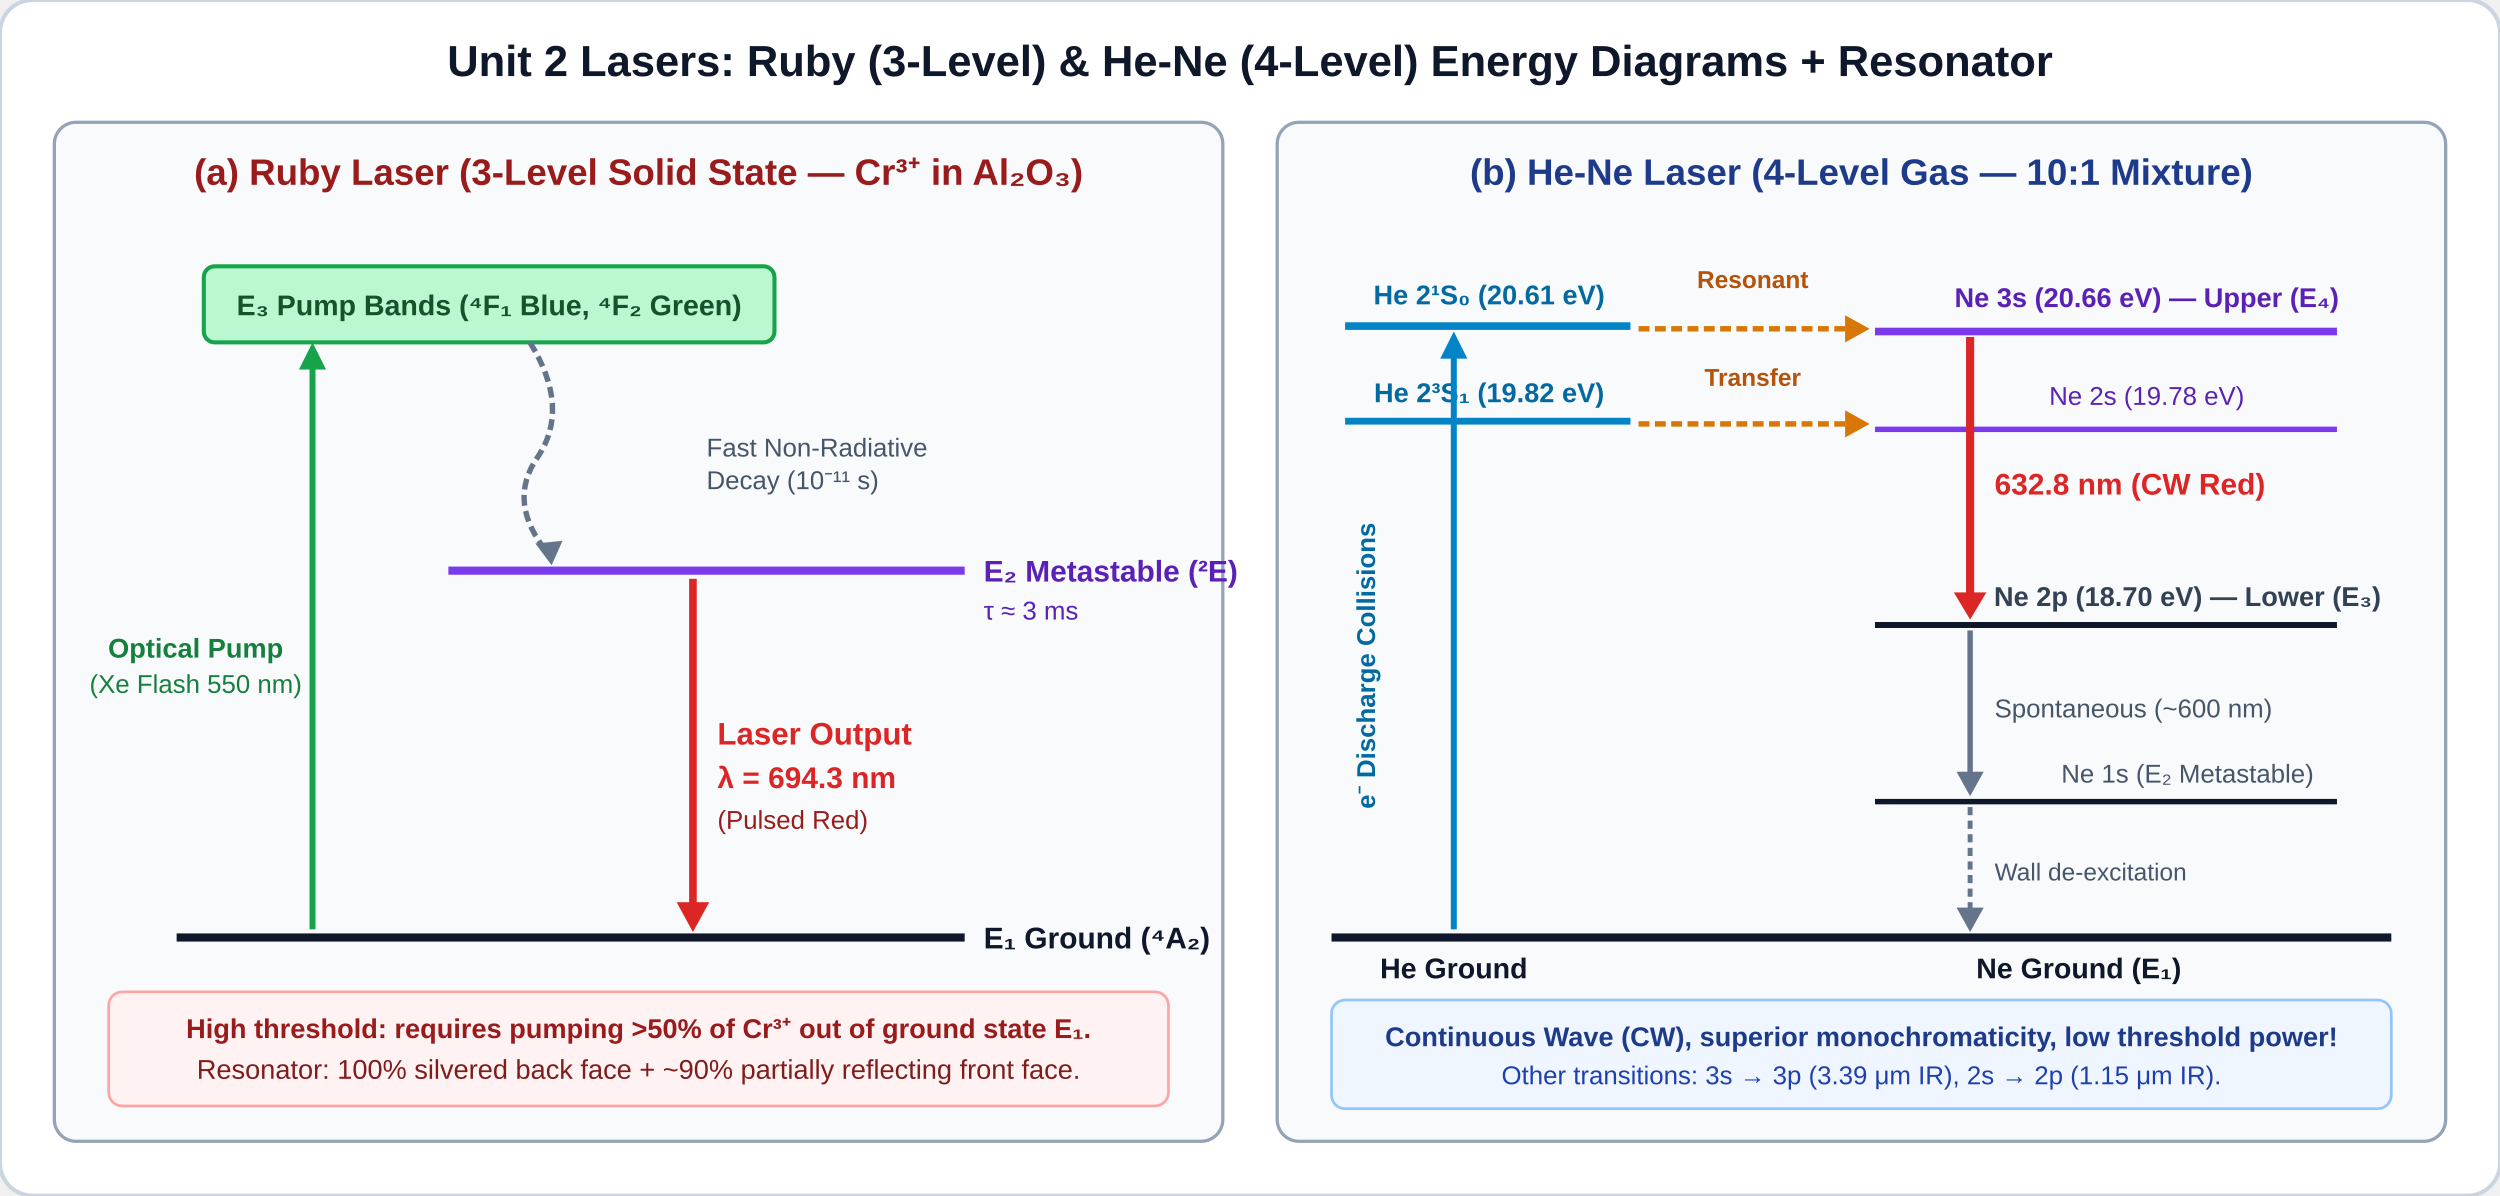
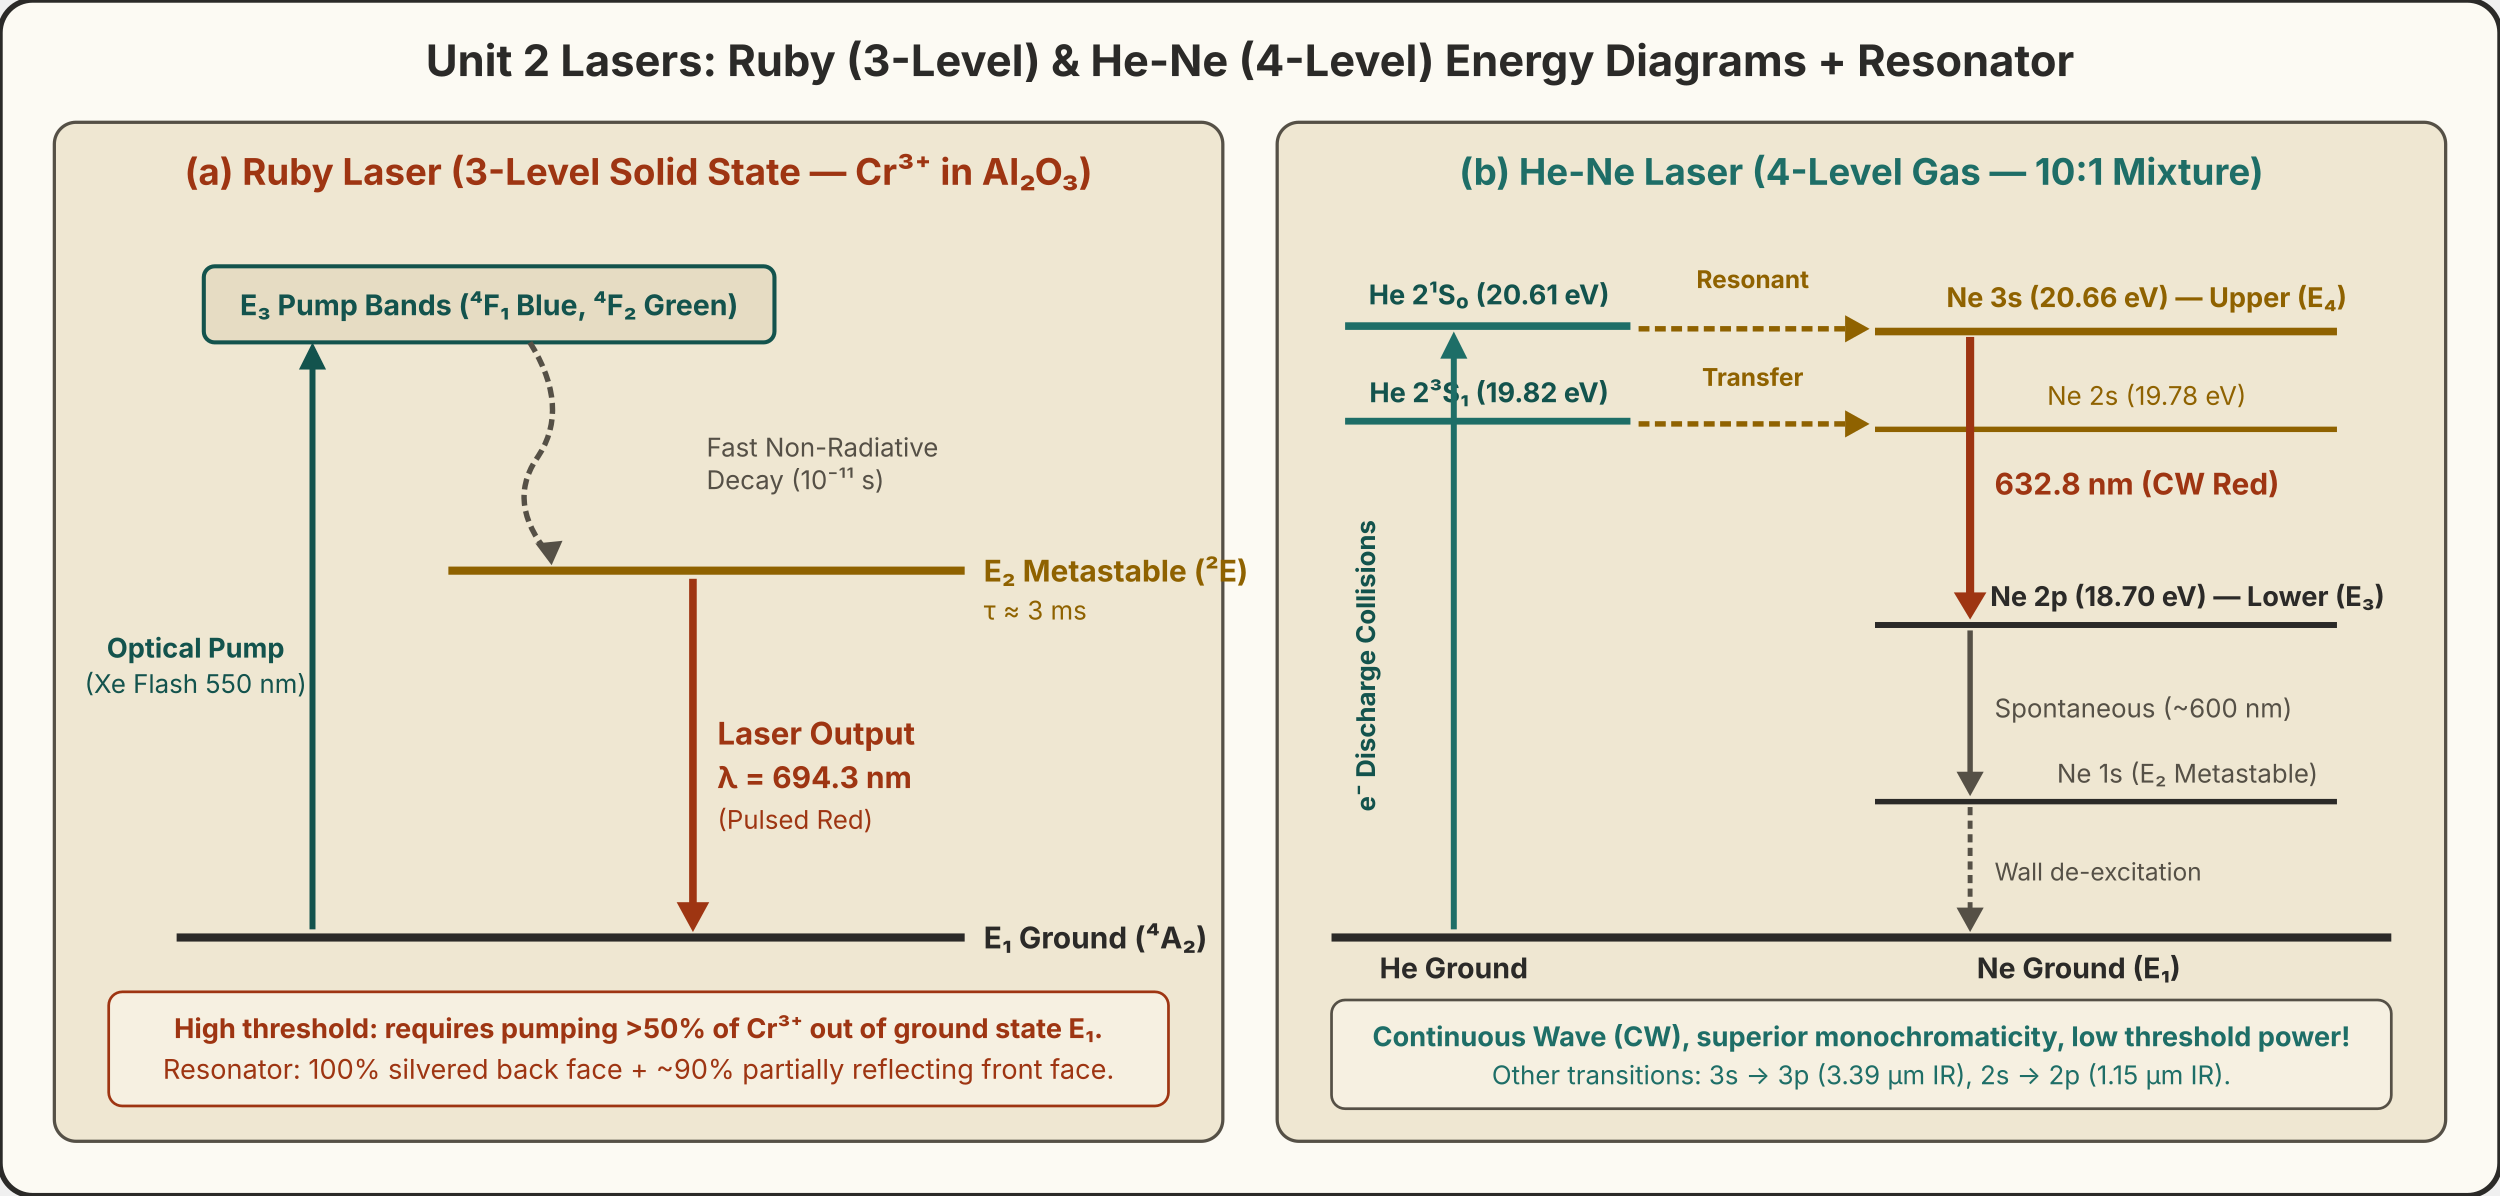
- <svg xmlns="http://www.w3.org/2000/svg" viewBox="0 0 920 440" width="920" height="440">
-   <rect width="920" height="440" rx="12" fill="#ffffff" stroke="#cbd5e1" stroke-width="1.5" />
-   <text x="460" y="28" text-anchor="middle" font-family="Arial, sans-serif" font-size="16" font-weight="bold" fill="#0f172a">Unit 2 Lasers: Ruby (3-Level) &amp; He-Ne (4-Level) Energy Diagrams + Resonator</text>
-   <rect x="20" y="45" width="430" height="375" rx="8" fill="#f8fafc" stroke="#94a3b8" stroke-width="1.2" />
-   <text x="235" y="68" text-anchor="middle" font-family="Arial, sans-serif" font-size="13.5" font-weight="bold" fill="#991b1b">(a) Ruby Laser (3-Level Solid State — Cr³⁺ in Al₂O₃)</text>
-   <rect x="75" y="98" width="210" height="28" rx="4" fill="#bbf7d0" stroke="#16a34a" stroke-width="1.5" />
-   <text x="180" y="116" text-anchor="middle" font-family="Arial, sans-serif" font-size="10.5" font-weight="bold" fill="#14532d">E₃ Pump Bands (⁴F₁ Blue, ⁴F₂ Green)</text>
-   <line x1="165" y1="210" x2="355" y2="210" stroke="#7c3aed" stroke-width="3" />
-   <text x="362" y="214" font-family="Arial, sans-serif" font-size="11" font-weight="bold" fill="#5b21b6">E₂ Metastable (²E)</text>
-   <text x="362" y="228" font-family="Arial, sans-serif" font-size="9.5" fill="#5b21b6">τ ≈ 3 ms</text>
-   <line x1="65" y1="345" x2="355" y2="345" stroke="#0f172a" stroke-width="3" />
-   <text x="362" y="349" font-family="Arial, sans-serif" font-size="11" font-weight="bold" fill="#0f172a">E₁ Ground (⁴A₂)</text>
-   <line x1="115" y1="342" x2="115" y2="132" stroke="#16a34a" stroke-width="2.2" />
-   <polygon points="115,126 110,136 120,136" fill="#16a34a" />
-   <text x="72" y="242" text-anchor="middle" font-family="Arial, sans-serif" font-size="10" font-weight="bold" fill="#15803d">Optical Pump</text>
-   <text x="72" y="255" text-anchor="middle" font-family="Arial, sans-serif" font-size="9.5" fill="#15803d">(Xe Flash 550 nm)</text>
-   <path d="M 195 126 Q 210 150 198 168 Q 186 185 202 204" fill="none" stroke="#64748b" stroke-width="2" stroke-dasharray="4,2" />
-   <polygon points="203,208 197,200 207,199" fill="#64748b" />
-   <text x="260" y="168" font-family="Arial, sans-serif" font-size="9.5" fill="#475569">Fast Non-Radiative</text>
-   <text x="260" y="180" font-family="Arial, sans-serif" font-size="9.5" fill="#475569">Decay (10⁻¹¹ s)</text>
-   <line x1="255" y1="213" x2="255" y2="338" stroke="#dc2626" stroke-width="2.8" />
-   <polygon points="255,343 249,332 261,332" fill="#dc2626" />
-   <text x="264" y="274" font-family="Arial, sans-serif" font-size="11.5" font-weight="bold" fill="#dc2626">Laser Output</text>
-   <text x="264" y="290" font-family="Arial, sans-serif" font-size="11" font-weight="bold" fill="#dc2626">λ = 694.3 nm</text>
-   <text x="264" y="305" font-family="Arial, sans-serif" font-size="9.5" fill="#991b1b">(Pulsed Red)</text>
-   <rect x="40" y="365" width="390" height="42" rx="5" fill="#fef2f2" stroke="#fca5a5" />
-   <text x="235" y="382" text-anchor="middle" font-family="Arial, sans-serif" font-size="10" font-weight="bold" fill="#991b1b">High threshold: requires pumping &gt;50% of Cr³⁺ out of ground state E₁.</text>
-   <text x="235" y="397" text-anchor="middle" font-family="Arial, sans-serif" font-size="10" fill="#7f1d1d">Resonator: 100% silvered back face + ~90% partially reflecting front face.</text>
-   <rect x="470" y="45" width="430" height="375" rx="8" fill="#f8fafc" stroke="#94a3b8" stroke-width="1.2" />
-   <text x="685" y="68" text-anchor="middle" font-family="Arial, sans-serif" font-size="13.5" font-weight="bold" fill="#1e3a8a">(b) He-Ne Laser (4-Level Gas — 10:1 Mixture)</text>
-   <line x1="490" y1="345" x2="880" y2="345" stroke="#0f172a" stroke-width="3" />
-   <text x="535" y="360" text-anchor="middle" font-family="Arial, sans-serif" font-size="10.5" font-weight="bold" fill="#0f172a">He Ground</text>
-   <text x="765" y="360" text-anchor="middle" font-family="Arial, sans-serif" font-size="10.5" font-weight="bold" fill="#0f172a">Ne Ground (E₁)</text>
-   <line x1="495" y1="120" x2="600" y2="120" stroke="#0284c7" stroke-width="2.8" />
-   <text x="548" y="112" text-anchor="middle" font-family="Arial, sans-serif" font-size="10" font-weight="bold" fill="#0369a1">He 2¹S₀ (20.61 eV)</text>
-   <line x1="495" y1="155" x2="600" y2="155" stroke="#0284c7" stroke-width="2.5" />
-   <text x="548" y="148" text-anchor="middle" font-family="Arial, sans-serif" font-size="10" font-weight="bold" fill="#0369a1">He 2³S₁ (19.82 eV)</text>
-   <line x1="535" y1="342" x2="535" y2="127" stroke="#0284c7" stroke-width="2.2" />
-   <polygon points="535,122 530,132 540,132" fill="#0284c7" />
-   <text x="506" y="245" text-anchor="middle" font-family="Arial, sans-serif" font-size="9.5" font-weight="bold" fill="#0369a1" transform="rotate(-90 506 245)">e⁻ Discharge Collisions</text>
-   <line x1="690" y1="122" x2="860" y2="122" stroke="#7c3aed" stroke-width="2.8" />
-   <text x="790" y="113" text-anchor="middle" font-family="Arial, sans-serif" font-size="10" font-weight="bold" fill="#5b21b6">Ne 3s (20.66 eV) — Upper (E₄)</text>
-   <line x1="690" y1="158" x2="860" y2="158" stroke="#7c3aed" stroke-width="2" />
-   <text x="790" y="149" text-anchor="middle" font-family="Arial, sans-serif" font-size="9.5" fill="#5b21b6">Ne 2s (19.78 eV)</text>
-   <line x1="690" y1="230" x2="860" y2="230" stroke="#0f172a" stroke-width="2.2" />
-   <text x="805" y="223" text-anchor="middle" font-family="Arial, sans-serif" font-size="10" font-weight="bold" fill="#334155">Ne 2p (18.70 eV) — Lower (E₃)</text>
-   <line x1="690" y1="295" x2="860" y2="295" stroke="#0f172a" stroke-width="2" />
-   <text x="805" y="288" text-anchor="middle" font-family="Arial, sans-serif" font-size="9.5" fill="#475569">Ne 1s (E₂ Metastable)</text>
-   <line x1="603" y1="121" x2="684" y2="121" stroke="#d97706" stroke-width="2" stroke-dasharray="4,2" />
-   <polygon points="688,121 679,116 679,126" fill="#d97706" />
-   <line x1="603" y1="156" x2="684" y2="156" stroke="#d97706" stroke-width="2" stroke-dasharray="4,2" />
-   <polygon points="688,156 679,151 679,161" fill="#d97706" />
-   <text x="645" y="106" text-anchor="middle" font-family="Arial, sans-serif" font-size="9" font-weight="bold" fill="#b45309">Resonant</text>
-   <text x="645" y="142" text-anchor="middle" font-family="Arial, sans-serif" font-size="9" font-weight="bold" fill="#b45309">Transfer</text>
-   <line x1="725" y1="124" x2="725" y2="223" stroke="#dc2626" stroke-width="3" />
-   <polygon points="725,228 719,218 731,218" fill="#dc2626" />
-   <text x="734" y="182" font-family="Arial, sans-serif" font-size="11" font-weight="bold" fill="#dc2626">632.8 nm (CW Red)</text>
-   <line x1="725" y1="232" x2="725" y2="288" stroke="#64748b" stroke-width="2" />
-   <polygon points="725,293 720,284 730,284" fill="#64748b" />
-   <text x="734" y="264" font-family="Arial, sans-serif" font-size="9.5" fill="#475569">Spontaneous (~600 nm)</text>
-   <line x1="725" y1="297" x2="725" y2="338" stroke="#64748b" stroke-width="1.8" stroke-dasharray="3,2" />
-   <polygon points="725,343 720,334 730,334" fill="#64748b" />
-   <text x="734" y="324" font-family="Arial, sans-serif" font-size="9" fill="#475569">Wall de-excitation</text>
-   <rect x="490" y="368" width="390" height="40" rx="5" fill="#eff6ff" stroke="#93c5fd" />
-   <text x="685" y="385" text-anchor="middle" font-family="Arial, sans-serif" font-size="10" font-weight="bold" fill="#1e3a8a">Continuous Wave (CW), superior monochromaticity, low threshold power!</text>
-   <text x="685" y="399" text-anchor="middle" font-family="Arial, sans-serif" font-size="9.5" fill="#1e40af">Other transitions: 3s → 3p (3.39 μm IR), 2s → 2p (1.15 μm IR).</text>
+ <svg xmlns="http://www.w3.org/2000/svg" viewBox="0 0 920 440">
+   <rect width="920" height="440" rx="12" fill="#fcfaf3" stroke="#2b2a28" stroke-width="2" />
+   <text x="460" y="28" text-anchor="middle" font-family="Inter, system-ui, sans-serif" font-size="16" font-weight="bold" fill="#2b2a28">Unit 2 Lasers: Ruby (3-Level) &amp; He-Ne (4-Level) Energy Diagrams + Resonator</text>
+   <rect x="20" y="45" width="430" height="375" rx="8" fill="#efe7d2" stroke="#555046" stroke-width="1.2" />
+   <text x="235" y="68" text-anchor="middle" font-family="Inter, system-ui, sans-serif" font-size="13.5" font-weight="bold" fill="#9e3512">(a) Ruby Laser (3-Level Solid State — Cr³⁺ in Al₂O₃)</text>
+   <rect x="75" y="98" width="210" height="28" rx="4" fill="#e6dcc3" stroke="#13534d" stroke-width="1.5" />
+   <text x="180" y="116" text-anchor="middle" font-family="Inter, system-ui, sans-serif" font-size="10.5" font-weight="bold" fill="#13534d">E₃ Pump Bands (⁴F₁ Blue, ⁴F₂ Green)</text>
+   <line x1="165" y1="210" x2="355" y2="210" stroke="#8f6200" stroke-width="3" />
+   <text x="362" y="214" font-family="Inter, system-ui, sans-serif" font-size="11" font-weight="bold" fill="#8f6200">E₂ Metastable (²E)</text>
+   <text x="362" y="228" font-family="Inter, system-ui, sans-serif" font-size="9.5" fill="#8f6200">τ ≈ 3 ms</text>
+   <line x1="65" y1="345" x2="355" y2="345" stroke="#2b2a28" stroke-width="3" />
+   <text x="362" y="349" font-family="Inter, system-ui, sans-serif" font-size="11" font-weight="bold" fill="#2b2a28">E₁ Ground (⁴A₂)</text>
+   <line x1="115" y1="342" x2="115" y2="132" stroke="#13534d" stroke-width="2.2" />
+   <polygon points="115,126 110,136 120,136" fill="#13534d" />
+   <text x="72" y="242" text-anchor="middle" font-family="Inter, system-ui, sans-serif" font-size="10" font-weight="bold" fill="#13534d">Optical Pump</text>
+   <text x="72" y="255" text-anchor="middle" font-family="Inter, system-ui, sans-serif" font-size="9.5" fill="#13534d">(Xe Flash 550 nm)</text>
+   <path d="M 195 126 Q 210 150 198 168 Q 186 185 202 204" fill="none" stroke="#555046" stroke-width="2" stroke-dasharray="4,2" />
+   <polygon points="203,208 197,200 207,199" fill="#555046" />
+   <text x="260" y="168" font-family="Inter, system-ui, sans-serif" font-size="9.5" fill="#555046">Fast Non-Radiative</text>
+   <text x="260" y="180" font-family="Inter, system-ui, sans-serif" font-size="9.5" fill="#555046">Decay (10⁻¹¹ s)</text>
+   <line x1="255" y1="213" x2="255" y2="338" stroke="#9e3512" stroke-width="2.8" />
+   <polygon points="255,343 249,332 261,332" fill="#9e3512" />
+   <text x="264" y="274" font-family="Inter, system-ui, sans-serif" font-size="11.5" font-weight="bold" fill="#9e3512">Laser Output</text>
+   <text x="264" y="290" font-family="Inter, system-ui, sans-serif" font-size="11" font-weight="bold" fill="#9e3512">λ = 694.3 nm</text>
+   <text x="264" y="305" font-family="Inter, system-ui, sans-serif" font-size="9.5" fill="#9e3512">(Pulsed Red)</text>
+   <rect x="40" y="365" width="390" height="42" rx="5" fill="#f6f0e1" stroke="#9e3512" />
+   <text x="235" y="382" text-anchor="middle" font-family="Inter, system-ui, sans-serif" font-size="10" font-weight="bold" fill="#9e3512">High threshold: requires pumping &gt;50% of Cr³⁺ out of ground state E₁.</text>
+   <text x="235" y="397" text-anchor="middle" font-family="Inter, system-ui, sans-serif" font-size="10" fill="#9e3512">Resonator: 100% silvered back face + ~90% partially reflecting front face.</text>
+   <rect x="470" y="45" width="430" height="375" rx="8" fill="#efe7d2" stroke="#555046" stroke-width="1.2" />
+   <text x="685" y="68" text-anchor="middle" font-family="Inter, system-ui, sans-serif" font-size="13.5" font-weight="bold" fill="#1e6e67">(b) He-Ne Laser (4-Level Gas — 10:1 Mixture)</text>
+   <line x1="490" y1="345" x2="880" y2="345" stroke="#2b2a28" stroke-width="3" />
+   <text x="535" y="360" text-anchor="middle" font-family="Inter, system-ui, sans-serif" font-size="10.5" font-weight="bold" fill="#2b2a28">He Ground</text>
+   <text x="765" y="360" text-anchor="middle" font-family="Inter, system-ui, sans-serif" font-size="10.5" font-weight="bold" fill="#2b2a28">Ne Ground (E₁)</text>
+   <line x1="495" y1="120" x2="600" y2="120" stroke="#1e6e67" stroke-width="2.8" />
+   <text x="548" y="112" text-anchor="middle" font-family="Inter, system-ui, sans-serif" font-size="10" font-weight="bold" fill="#13534d">He 2¹S₀ (20.61 eV)</text>
+   <line x1="495" y1="155" x2="600" y2="155" stroke="#1e6e67" stroke-width="2.5" />
+   <text x="548" y="148" text-anchor="middle" font-family="Inter, system-ui, sans-serif" font-size="10" font-weight="bold" fill="#13534d">He 2³S₁ (19.82 eV)</text>
+   <line x1="535" y1="342" x2="535" y2="127" stroke="#1e6e67" stroke-width="2.2" />
+   <polygon points="535,122 530,132 540,132" fill="#1e6e67" />
+   <text x="506" y="245" text-anchor="middle" font-family="Inter, system-ui, sans-serif" font-size="9.5" font-weight="bold" fill="#13534d" transform="rotate(-90 506 245)">e⁻ Discharge Collisions</text>
+   <line x1="690" y1="122" x2="860" y2="122" stroke="#8f6200" stroke-width="2.8" />
+   <text x="790" y="113" text-anchor="middle" font-family="Inter, system-ui, sans-serif" font-size="10" font-weight="bold" fill="#8f6200">Ne 3s (20.66 eV) — Upper (E₄)</text>
+   <line x1="690" y1="158" x2="860" y2="158" stroke="#8f6200" stroke-width="2" />
+   <text x="790" y="149" text-anchor="middle" font-family="Inter, system-ui, sans-serif" font-size="9.5" fill="#8f6200">Ne 2s (19.78 eV)</text>
+   <line x1="690" y1="230" x2="860" y2="230" stroke="#2b2a28" stroke-width="2.2" />
+   <text x="805" y="223" text-anchor="middle" font-family="Inter, system-ui, sans-serif" font-size="10" font-weight="bold" fill="#2b2a28">Ne 2p (18.70 eV) — Lower (E₃)</text>
+   <line x1="690" y1="295" x2="860" y2="295" stroke="#2b2a28" stroke-width="2" />
+   <text x="805" y="288" text-anchor="middle" font-family="Inter, system-ui, sans-serif" font-size="9.5" fill="#555046">Ne 1s (E₂ Metastable)</text>
+   <line x1="603" y1="121" x2="684" y2="121" stroke="#8f6200" stroke-width="2" stroke-dasharray="4,2" />
+   <polygon points="688,121 679,116 679,126" fill="#8f6200" />
+   <line x1="603" y1="156" x2="684" y2="156" stroke="#8f6200" stroke-width="2" stroke-dasharray="4,2" />
+   <polygon points="688,156 679,151 679,161" fill="#8f6200" />
+   <text x="645" y="106" text-anchor="middle" font-family="Inter, system-ui, sans-serif" font-size="9" font-weight="bold" fill="#8f6200">Resonant</text>
+   <text x="645" y="142" text-anchor="middle" font-family="Inter, system-ui, sans-serif" font-size="9" font-weight="bold" fill="#8f6200">Transfer</text>
+   <line x1="725" y1="124" x2="725" y2="223" stroke="#9e3512" stroke-width="3" />
+   <polygon points="725,228 719,218 731,218" fill="#9e3512" />
+   <text x="734" y="182" font-family="Inter, system-ui, sans-serif" font-size="11" font-weight="bold" fill="#9e3512">632.8 nm (CW Red)</text>
+   <line x1="725" y1="232" x2="725" y2="288" stroke="#555046" stroke-width="2" />
+   <polygon points="725,293 720,284 730,284" fill="#555046" />
+   <text x="734" y="264" font-family="Inter, system-ui, sans-serif" font-size="9.5" fill="#555046">Spontaneous (~600 nm)</text>
+   <line x1="725" y1="297" x2="725" y2="338" stroke="#555046" stroke-width="1.8" stroke-dasharray="3,2" />
+   <polygon points="725,343 720,334 730,334" fill="#555046" />
+   <text x="734" y="324" font-family="Inter, system-ui, sans-serif" font-size="9" fill="#555046">Wall de-excitation</text>
+   <rect x="490" y="368" width="390" height="40" rx="5" fill="#f6f0e1" stroke="#555046" />
+   <text x="685" y="385" text-anchor="middle" font-family="Inter, system-ui, sans-serif" font-size="10" font-weight="bold" fill="#1e6e67">Continuous Wave (CW), superior monochromaticity, low threshold power!</text>
+   <text x="685" y="399" text-anchor="middle" font-family="Inter, system-ui, sans-serif" font-size="9.5" fill="#1e6e67">Other transitions: 3s → 3p (3.39 μm IR), 2s → 2p (1.15 μm IR).</text>
</svg>
